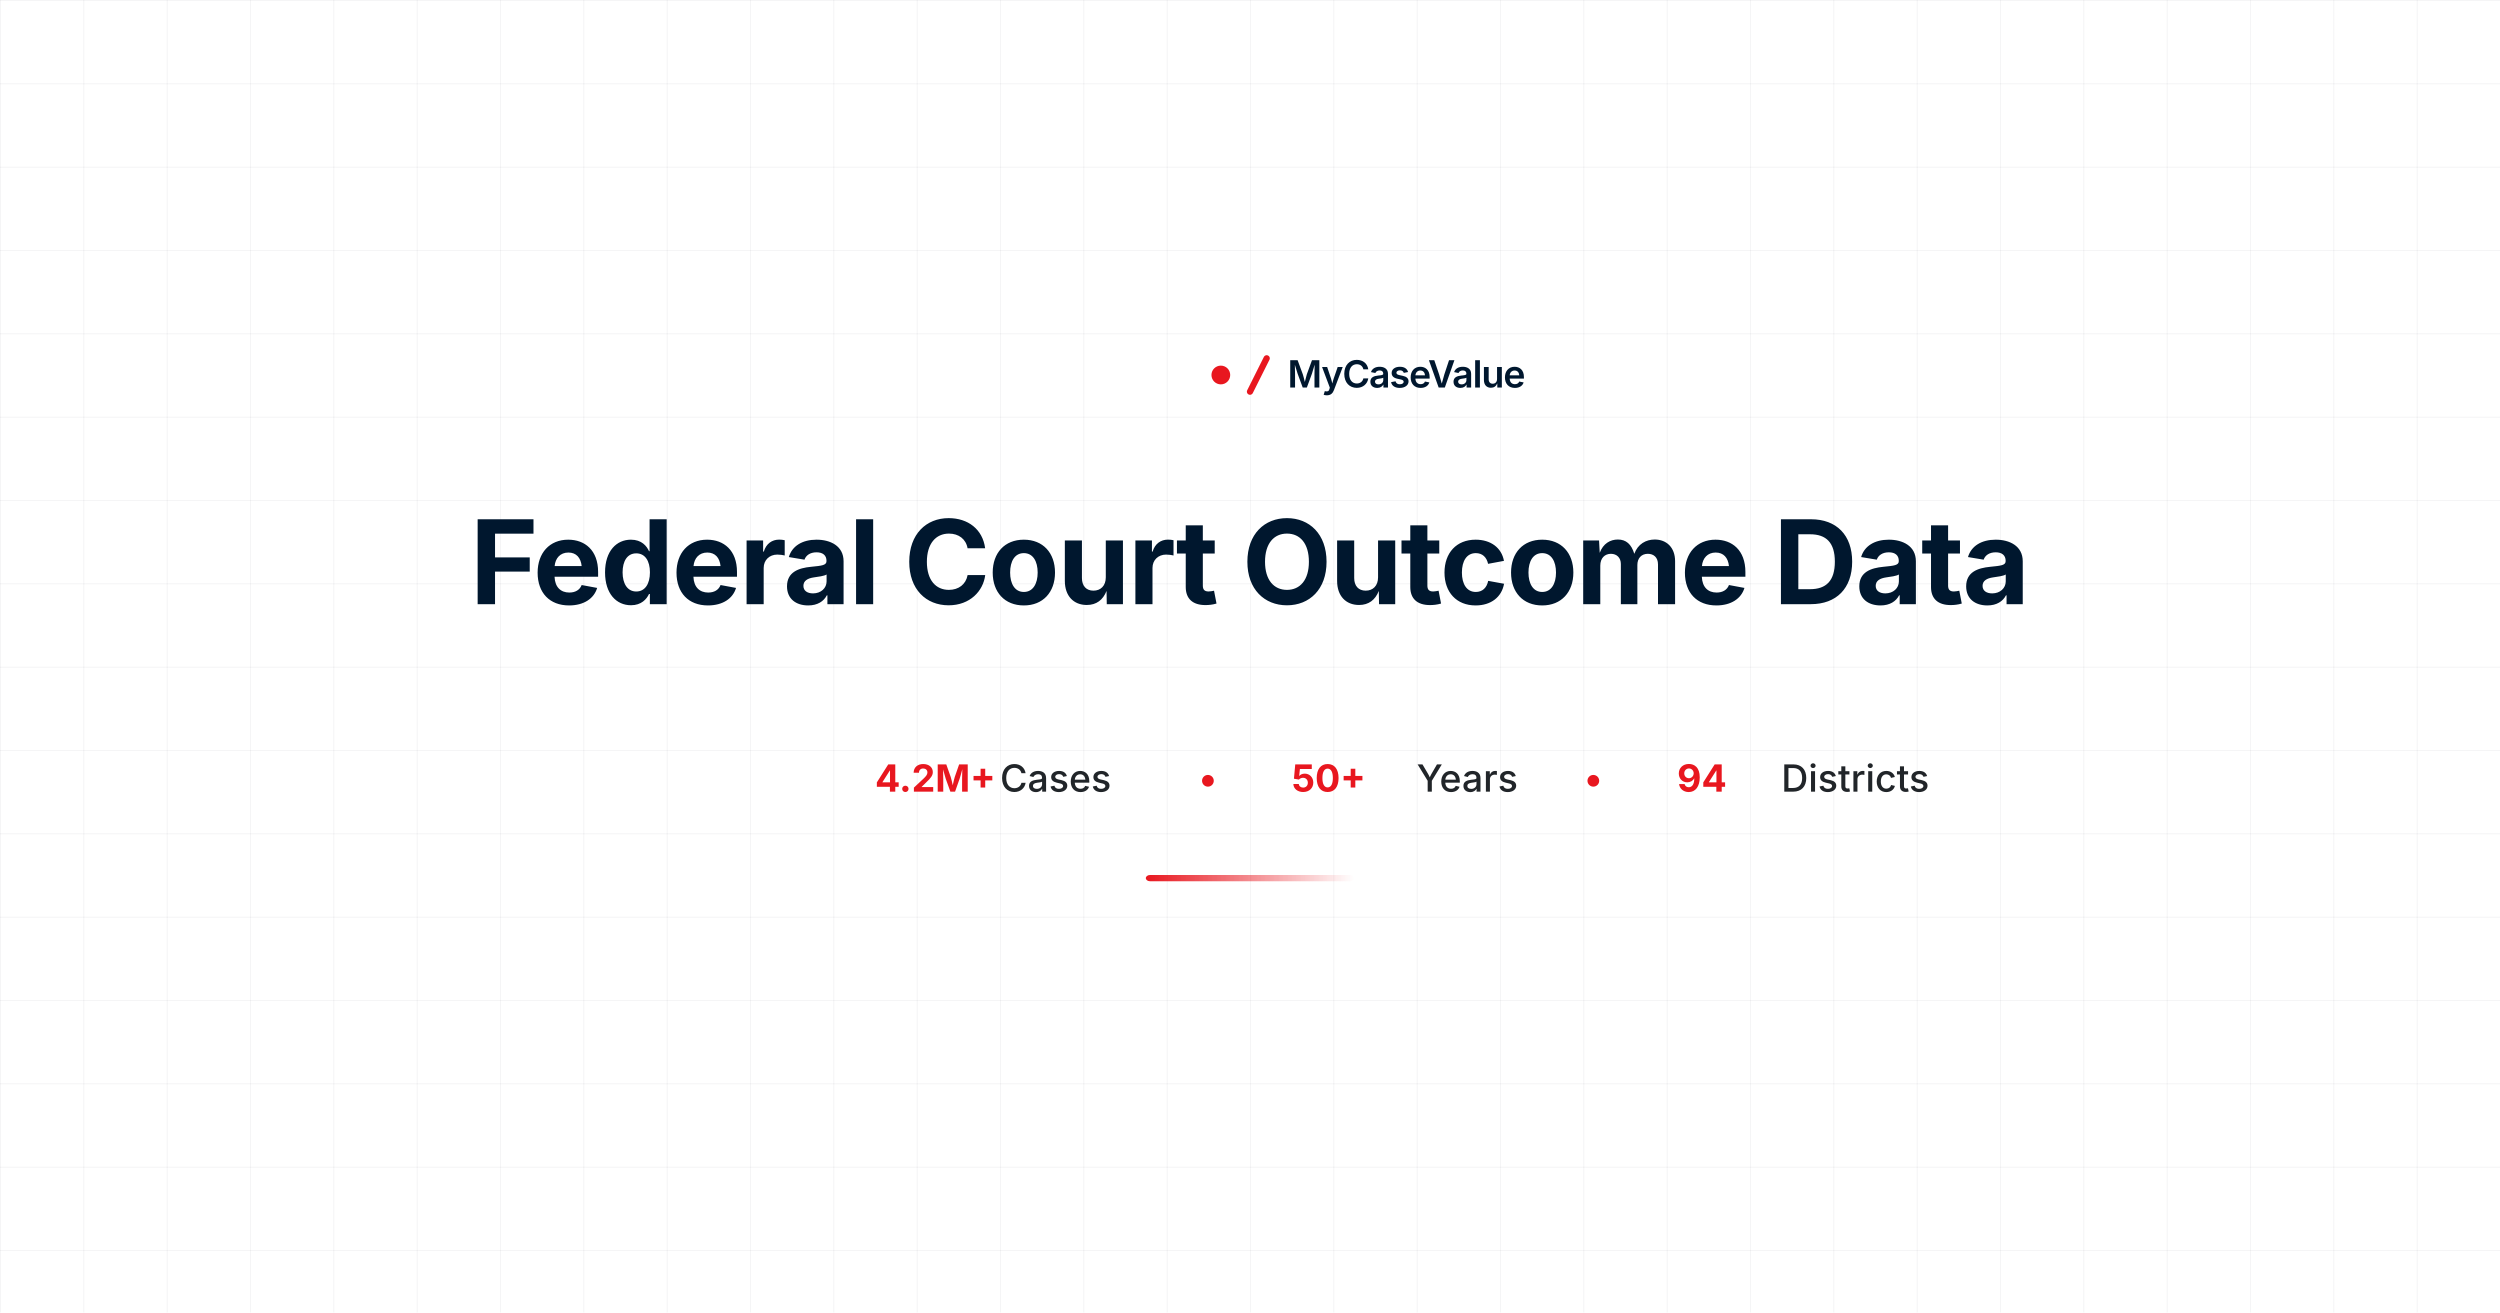
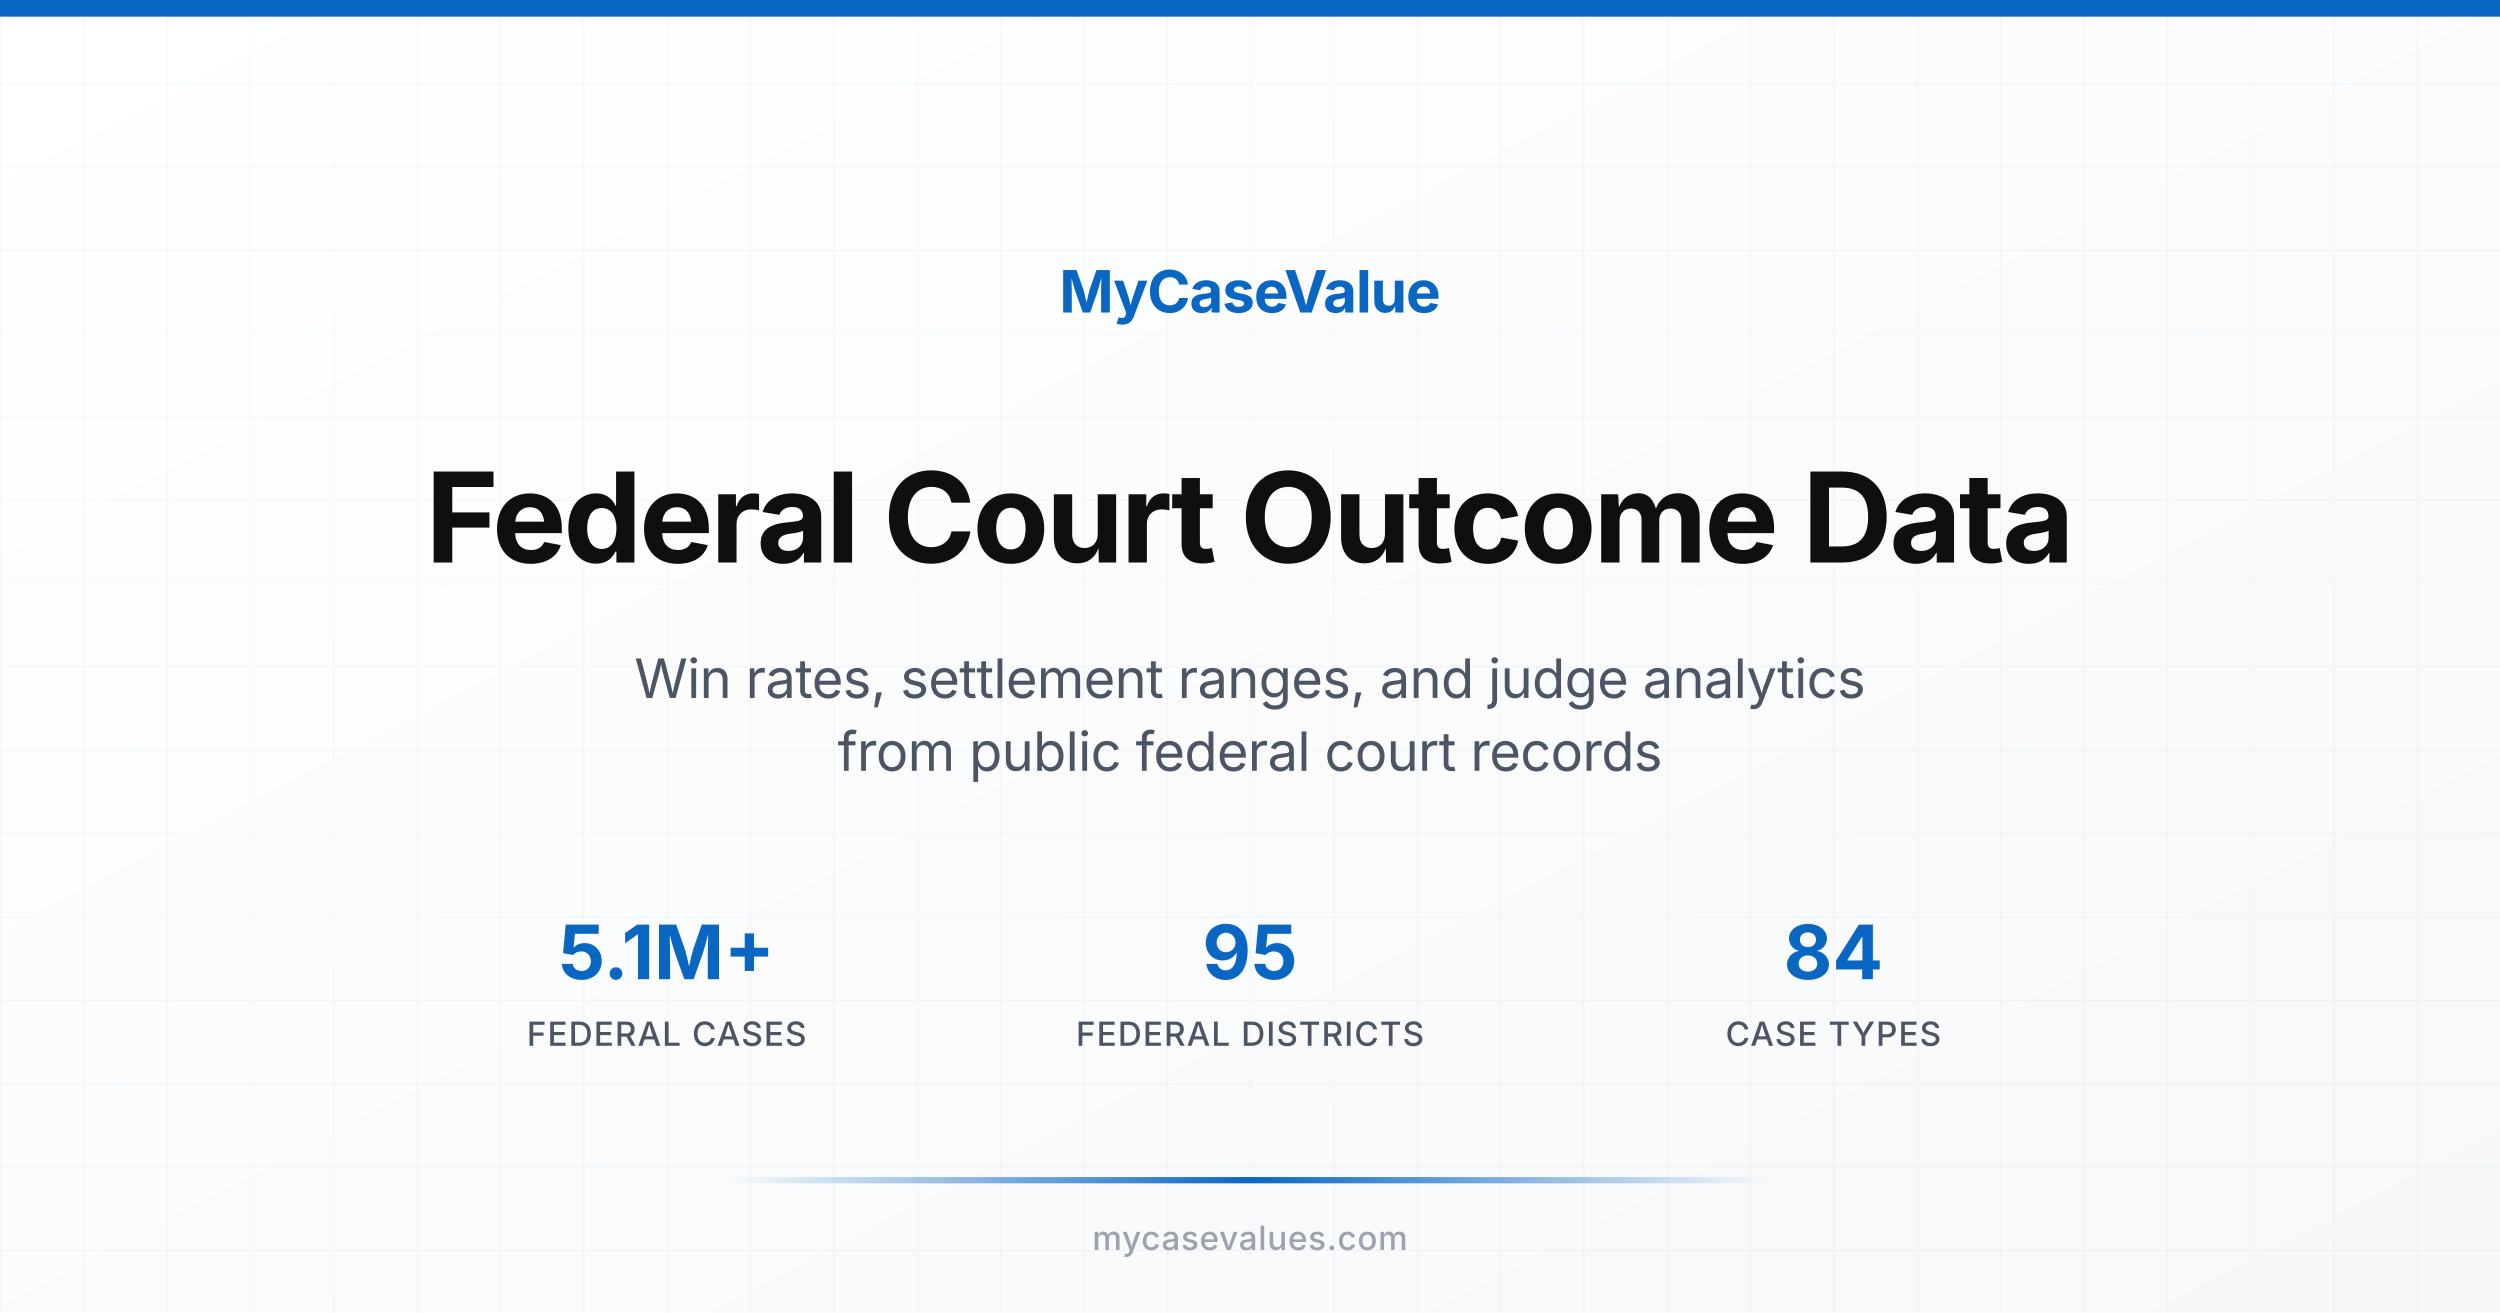
<svg xmlns="http://www.w3.org/2000/svg" width="1200" height="630">
  <defs>
    <linearGradient id="bgGradient" x1="0%" y1="0%" x2="100%" y2="100%">
      <stop offset="0%" style="stop-color:#FFFFFF;stop-opacity:1" />
-       <stop offset="100%" style="stop-color:#FFFFFF;stop-opacity:1" />
+       <stop offset="100%" style="stop-color:#F7F8FA;stop-opacity:1" />
    </linearGradient>
    <pattern id="gridPattern" width="40" height="40" patternUnits="userSpaceOnUse">
-       <line x1="0" y1="0" x2="40" y2="0" stroke="rgba(0,23,46,0.04)" stroke-width="1" />
-       <line x1="0" y1="0" x2="0" y2="40" stroke="rgba(0,23,46,0.04)" stroke-width="1" />
+       <line x1="0" y1="0" x2="40" y2="0" stroke="rgba(9,102,195,0.05)" stroke-width="1" />
+       <line x1="0" y1="0" x2="0" y2="40" stroke="rgba(9,102,195,0.05)" stroke-width="1" />
    </pattern>
+     <linearGradient id="accentGradient" x1="0%" y1="0%" x2="100%" y2="0%">
+       <stop offset="0%" style="stop-color:#0966C3;stop-opacity:0" />
+       <stop offset="50%" style="stop-color:#0966C3;stop-opacity:1" />
+       <stop offset="100%" style="stop-color:#0966C3;stop-opacity:0" />
+     </linearGradient>
  </defs>
  <rect width="1200" height="630" fill="url(#bgGradient)" />
  <rect width="1200" height="630" fill="url(#gridPattern)" />
-   <g transform="translate(600, 180)">
-     <circle cx="-14" cy="0" r="4.5" fill="#E8171F" />
-     <line x1="8" y1="-8" x2="0" y2="8" stroke="#E8171F" stroke-width="3" stroke-linecap="round" />
-     <text x="18" y="6" font-family="system-ui, -apple-system, sans-serif" font-size="18" font-weight="600" fill="#00172E" letter-spacing="-0.5">MyCaseValue</text>
+   <rect x="0" y="0" width="1200" height="8" fill="#0966C3" />
+   <g transform="translate(600, 150)">
+     <text x="0" y="0" font-family="system-ui, -apple-system, 'Segoe UI', sans-serif" font-size="28" font-weight="700" fill="#0966C3" text-anchor="middle" letter-spacing="-0.5">MyCaseValue</text>
  </g>
-   <text x="600" y="290" font-family="system-ui, -apple-system, sans-serif" font-size="56" font-weight="700" fill="#00172E" text-anchor="middle" letter-spacing="-1" line-height="1.2">Federal Court Outcome Data</text>
-   <g transform="translate(600, 380)">
-     <text x="-180" y="0" font-family="system-ui, -apple-system, sans-serif" font-size="18" font-weight="700" fill="#E8171F">4.2M+</text>
-     <text x="-120" y="0" font-family="system-ui, -apple-system, sans-serif" font-size="18" font-weight="500" fill="#212529">Cases</text>
-     <text x="-25" y="0" font-family="system-ui, -apple-system, sans-serif" font-size="18" font-weight="500" fill="#E8171F">•</text>
-     <text x="20" y="0" font-family="system-ui, -apple-system, sans-serif" font-size="18" font-weight="700" fill="#E8171F">50+</text>
-     <text x="80" y="0" font-family="system-ui, -apple-system, sans-serif" font-size="18" font-weight="500" fill="#212529">Years</text>
-     <text x="160" y="0" font-family="system-ui, -apple-system, sans-serif" font-size="18" font-weight="500" fill="#E8171F">•</text>
-     <text x="205" y="0" font-family="system-ui, -apple-system, sans-serif" font-size="18" font-weight="700" fill="#E8171F">94</text>
-     <text x="255" y="0" font-family="system-ui, -apple-system, sans-serif" font-size="18" font-weight="500" fill="#212529">Districts</text>
+   <text x="600" y="270" font-family="system-ui, -apple-system, 'Segoe UI', sans-serif" font-size="60" font-weight="700" fill="#0f0f0f" text-anchor="middle" letter-spacing="-1.5">Federal Court Outcome Data</text>
+   <text x="600" y="335" font-family="system-ui, -apple-system, 'Segoe UI', sans-serif" font-size="26" font-weight="400" fill="#4B5563" text-anchor="middle" letter-spacing="-0.3">Win rates, settlement ranges, and judge analytics</text>
+   <text x="600" y="370" font-family="system-ui, -apple-system, 'Segoe UI', sans-serif" font-size="26" font-weight="400" fill="#4B5563" text-anchor="middle" letter-spacing="-0.3">from public federal court records</text>
+   <g transform="translate(600, 470)">
+     <text x="-280" y="0" font-family="system-ui, -apple-system, 'Segoe UI', sans-serif" font-size="36" font-weight="700" fill="#0966C3" text-anchor="middle">5.1M+</text>
+     <text x="-280" y="32" font-family="system-ui, -apple-system, 'Segoe UI', sans-serif" font-size="16" font-weight="500" fill="#4B5563" text-anchor="middle" letter-spacing="0.5">FEDERAL CASES</text>
+     <text x="0" y="0" font-family="system-ui, -apple-system, 'Segoe UI', sans-serif" font-size="36" font-weight="700" fill="#0966C3" text-anchor="middle">95</text>
+     <text x="0" y="32" font-family="system-ui, -apple-system, 'Segoe UI', sans-serif" font-size="16" font-weight="500" fill="#4B5563" text-anchor="middle" letter-spacing="0.5">FEDERAL DISTRICTS</text>
+     <text x="280" y="0" font-family="system-ui, -apple-system, 'Segoe UI', sans-serif" font-size="36" font-weight="700" fill="#0966C3" text-anchor="middle">84</text>
+     <text x="280" y="32" font-family="system-ui, -apple-system, 'Segoe UI', sans-serif" font-size="16" font-weight="500" fill="#4B5563" text-anchor="middle" letter-spacing="0.5">CASE TYPES</text>
  </g>
-   <defs>
-     <linearGradient id="accentGradient" x1="0%" y1="0%" x2="100%" y2="0%">
-       <stop offset="0%" style="stop-color:#E8171F;stop-opacity:1" />
-       <stop offset="100%" style="stop-color:#E8171F;stop-opacity:0" />
-     </linearGradient>
-   </defs>
-   <rect x="550" y="420" width="100" height="3" fill="url(#accentGradient)" rx="2" />
+   <rect x="350" y="565" width="500" height="3" fill="url(#accentGradient)" rx="2" />
+   <text x="600" y="600" font-family="system-ui, -apple-system, 'Segoe UI', sans-serif" font-size="16" font-weight="500" fill="#9CA3AF" text-anchor="middle" letter-spacing="0.3">mycasevalues.com</text>
</svg>
